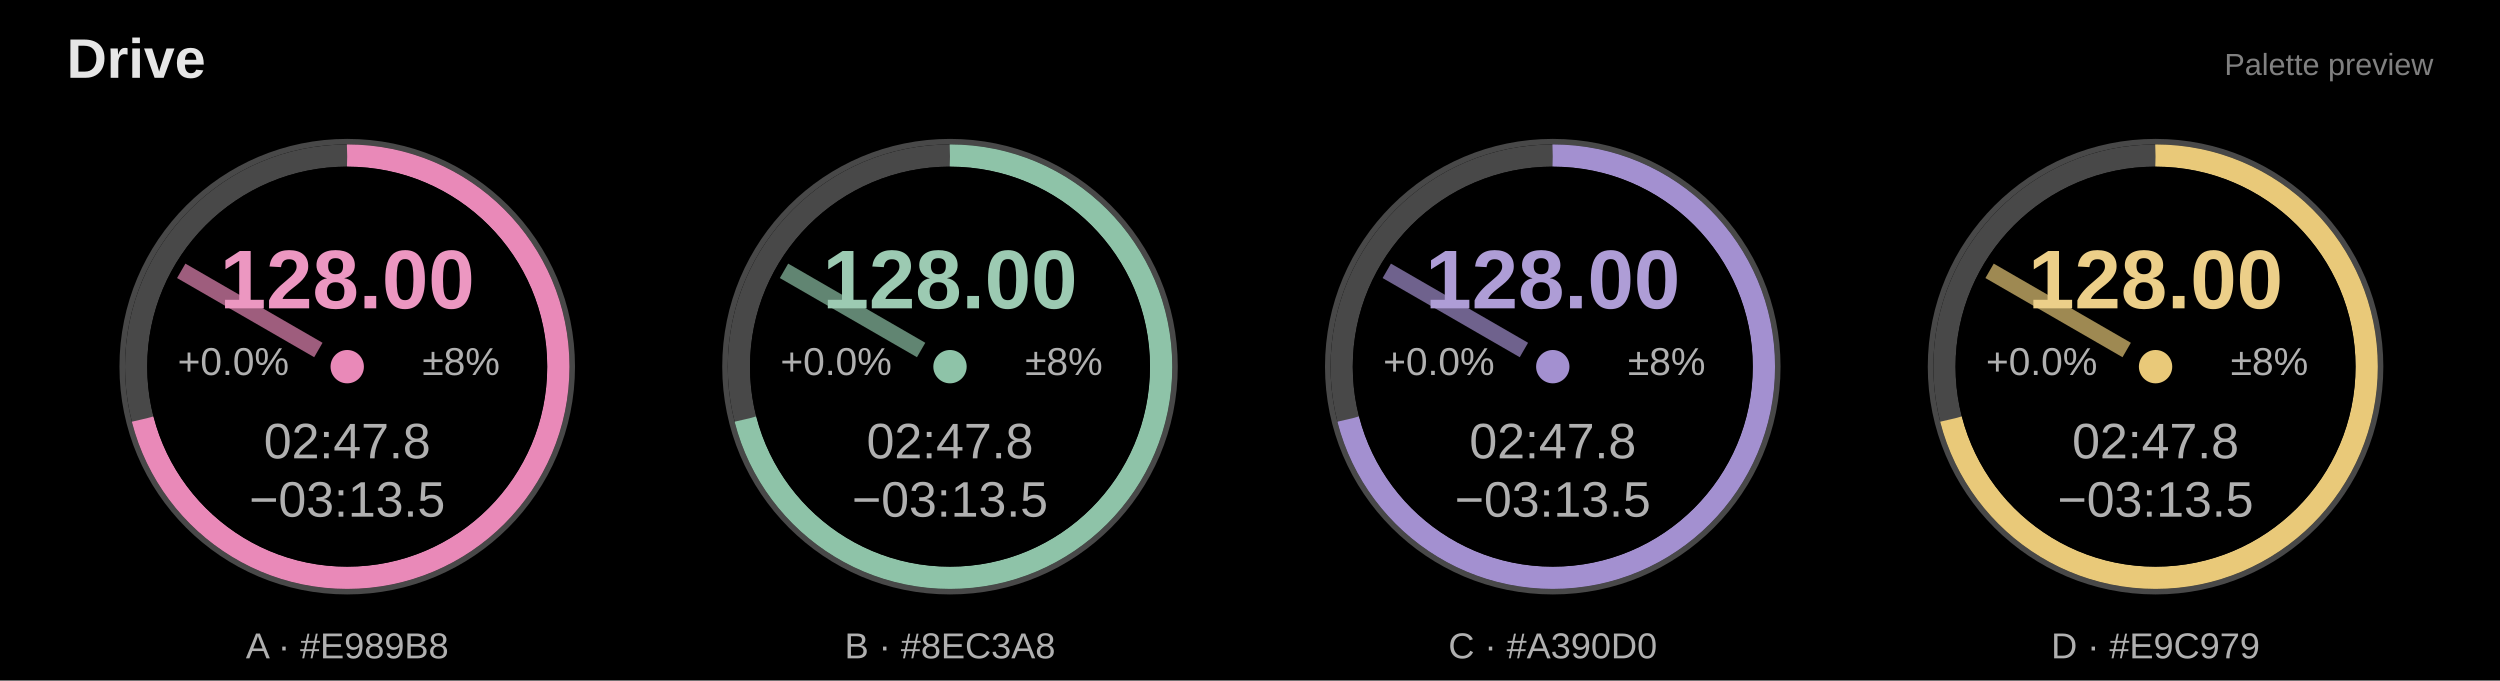
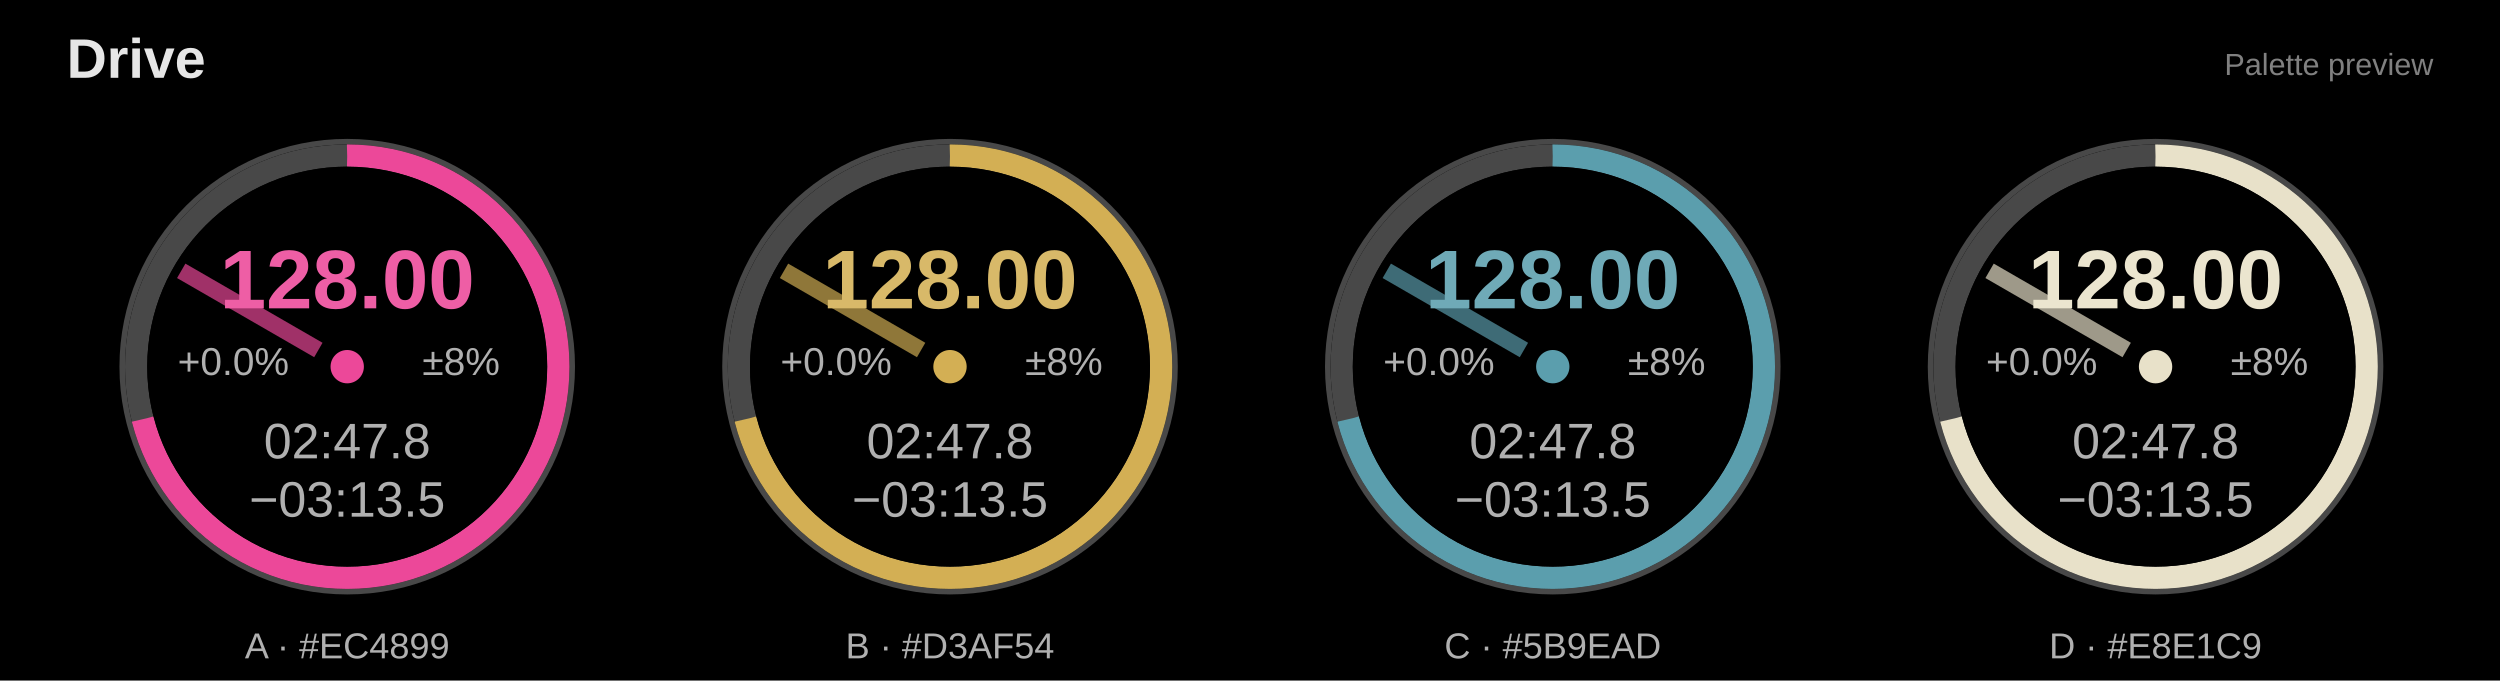
<svg xmlns="http://www.w3.org/2000/svg" width="900" height="245" viewBox="0 0 900 245" role="img" aria-labelledby="title desc">
  <style>text{font-family:Arial,Helvetica,sans-serif;font-variant-numeric:tabular-nums}</style>
  <rect width="900" height="245" fill="#000000" />
  <g transform="translate(0,0)">
    <text x="24" y="28" fill="#E6E6E6" font-size="20" text-anchor="start" font-weight="600">Drive</text>
    <text x="876" y="27" fill="#808080" font-size="11" text-anchor="end" font-weight="400">Palette preview</text>
    <g transform="translate(43,50)">
      <circle cx="82" cy="82" r="81" fill="#000000" stroke="#484848" stroke-width="2" />
      <circle cx="82" cy="82" r="76" fill="none" stroke="#484848" stroke-width="8" />
-       <circle cx="82" cy="82" r="76" fill="none" stroke="#E989B8" stroke-width="8" stroke-dasharray="339.041 138.481" transform="rotate(-90 82 82)" />
+       <circle cx="82" cy="82" r="76" fill="none" stroke="#EC4899" stroke-width="8" stroke-dasharray="339.041 138.481" transform="rotate(-90 82 82)" />
      <circle cx="82" cy="82" r="71.5" fill="#000000" stroke="#000000" />
-       <rect x="79" y="13" width="6" height="57" fill="#9E5D7D" transform="rotate(-60 82 82)" />
-       <circle cx="82" cy="82" r="6" fill="#E989B8" />
-       <text x="82" y="61" fill="#EC97C1" font-size="30" text-anchor="middle" font-weight="700">128.00</text>
+       <rect x="79" y="13" width="6" height="57" fill="#A03168" transform="rotate(-60 82 82)" />
+       <circle cx="82" cy="82" r="6" fill="#EC4899" />
+       <text x="82" y="61" fill="#EE5EA5" font-size="30" text-anchor="middle" font-weight="700">128.00</text>
      <text x="41" y="85" fill="#B0B0B0" font-size="14" text-anchor="middle" font-weight="400">+0.0%</text>
      <text x="123" y="85" fill="#B0B0B0" font-size="14" text-anchor="middle" font-weight="400">±8%</text>
      <text x="82" y="115" fill="#B0B0B0" font-size="18" text-anchor="middle" font-weight="400">02:47.8</text>
      <text x="82" y="136" fill="#B0B0B0" font-size="18" text-anchor="middle" font-weight="400">−03:13.5</text>
-       <text x="82" y="187" fill="#B0B0B0" font-size="13" text-anchor="middle" font-weight="400">A  ·  #E989B8</text>
+       <text x="82" y="187" fill="#B0B0B0" font-size="13" text-anchor="middle" font-weight="400">A  ·  #EC4899</text>
    </g>
    <g transform="translate(260,50)">
      <circle cx="82" cy="82" r="81" fill="#000000" stroke="#484848" stroke-width="2" />
      <circle cx="82" cy="82" r="76" fill="none" stroke="#484848" stroke-width="8" />
-       <circle cx="82" cy="82" r="76" fill="none" stroke="#8EC3A8" stroke-width="8" stroke-dasharray="339.041 138.481" transform="rotate(-90 82 82)" />
+       <circle cx="82" cy="82" r="76" fill="none" stroke="#D3AF54" stroke-width="8" stroke-dasharray="339.041 138.481" transform="rotate(-90 82 82)" />
      <circle cx="82" cy="82" r="71.5" fill="#000000" stroke="#000000" />
-       <rect x="79" y="13" width="6" height="57" fill="#618572" transform="rotate(-60 82 82)" />
-       <circle cx="82" cy="82" r="6" fill="#8EC3A8" />
-       <text x="82" y="61" fill="#9CCAB2" font-size="30" text-anchor="middle" font-weight="700">128.00</text>
+       <rect x="79" y="13" width="6" height="57" fill="#8F7739" transform="rotate(-60 82 82)" />
+       <circle cx="82" cy="82" r="6" fill="#D3AF54" />
+       <text x="82" y="61" fill="#D8B969" font-size="30" text-anchor="middle" font-weight="700">128.00</text>
      <text x="41" y="85" fill="#B0B0B0" font-size="14" text-anchor="middle" font-weight="400">+0.0%</text>
      <text x="123" y="85" fill="#B0B0B0" font-size="14" text-anchor="middle" font-weight="400">±8%</text>
      <text x="82" y="115" fill="#B0B0B0" font-size="18" text-anchor="middle" font-weight="400">02:47.8</text>
      <text x="82" y="136" fill="#B0B0B0" font-size="18" text-anchor="middle" font-weight="400">−03:13.5</text>
-       <text x="82" y="187" fill="#B0B0B0" font-size="13" text-anchor="middle" font-weight="400">B  ·  #8EC3A8</text>
+       <text x="82" y="187" fill="#B0B0B0" font-size="13" text-anchor="middle" font-weight="400">B  ·  #D3AF54</text>
    </g>
    <g transform="translate(477,50)">
      <circle cx="82" cy="82" r="81" fill="#000000" stroke="#484848" stroke-width="2" />
      <circle cx="82" cy="82" r="76" fill="none" stroke="#484848" stroke-width="8" />
-       <circle cx="82" cy="82" r="76" fill="none" stroke="#A390D0" stroke-width="8" stroke-dasharray="339.041 138.481" transform="rotate(-90 82 82)" />
+       <circle cx="82" cy="82" r="76" fill="none" stroke="#5B9EAD" stroke-width="8" stroke-dasharray="339.041 138.481" transform="rotate(-90 82 82)" />
      <circle cx="82" cy="82" r="71.5" fill="#000000" stroke="#000000" />
-       <rect x="79" y="13" width="6" height="57" fill="#6F628D" transform="rotate(-60 82 82)" />
-       <circle cx="82" cy="82" r="6" fill="#A390D0" />
-       <text x="82" y="61" fill="#AE9DD6" font-size="30" text-anchor="middle" font-weight="700">128.00</text>
+       <rect x="79" y="13" width="6" height="57" fill="#3E6B76" transform="rotate(-60 82 82)" />
+       <circle cx="82" cy="82" r="6" fill="#5B9EAD" />
+       <text x="82" y="61" fill="#6FAAB7" font-size="30" text-anchor="middle" font-weight="700">128.00</text>
      <text x="41" y="85" fill="#B0B0B0" font-size="14" text-anchor="middle" font-weight="400">+0.0%</text>
      <text x="123" y="85" fill="#B0B0B0" font-size="14" text-anchor="middle" font-weight="400">±8%</text>
      <text x="82" y="115" fill="#B0B0B0" font-size="18" text-anchor="middle" font-weight="400">02:47.8</text>
      <text x="82" y="136" fill="#B0B0B0" font-size="18" text-anchor="middle" font-weight="400">−03:13.5</text>
-       <text x="82" y="187" fill="#B0B0B0" font-size="13" text-anchor="middle" font-weight="400">C  ·  #A390D0</text>
+       <text x="82" y="187" fill="#B0B0B0" font-size="13" text-anchor="middle" font-weight="400">C  ·  #5B9EAD</text>
    </g>
    <g transform="translate(694,50)">
      <circle cx="82" cy="82" r="81" fill="#000000" stroke="#484848" stroke-width="2" />
      <circle cx="82" cy="82" r="76" fill="none" stroke="#484848" stroke-width="8" />
-       <circle cx="82" cy="82" r="76" fill="none" stroke="#E9C979" stroke-width="8" stroke-dasharray="339.041 138.481" transform="rotate(-90 82 82)" />
+       <circle cx="82" cy="82" r="76" fill="none" stroke="#E8E1C9" stroke-width="8" stroke-dasharray="339.041 138.481" transform="rotate(-90 82 82)" />
      <circle cx="82" cy="82" r="71.5" fill="#000000" stroke="#000000" />
-       <rect x="79" y="13" width="6" height="57" fill="#9E8952" transform="rotate(-60 82 82)" />
-       <circle cx="82" cy="82" r="6" fill="#E9C979" />
-       <text x="82" y="61" fill="#ECCF89" font-size="30" text-anchor="middle" font-weight="700">128.00</text>
+       <rect x="79" y="13" width="6" height="57" fill="#9E9989" transform="rotate(-60 82 82)" />
+       <circle cx="82" cy="82" r="6" fill="#E8E1C9" />
+       <text x="82" y="61" fill="#EBE5CF" font-size="30" text-anchor="middle" font-weight="700">128.00</text>
      <text x="41" y="85" fill="#B0B0B0" font-size="14" text-anchor="middle" font-weight="400">+0.0%</text>
      <text x="123" y="85" fill="#B0B0B0" font-size="14" text-anchor="middle" font-weight="400">±8%</text>
      <text x="82" y="115" fill="#B0B0B0" font-size="18" text-anchor="middle" font-weight="400">02:47.8</text>
      <text x="82" y="136" fill="#B0B0B0" font-size="18" text-anchor="middle" font-weight="400">−03:13.5</text>
-       <text x="82" y="187" fill="#B0B0B0" font-size="13" text-anchor="middle" font-weight="400">D  ·  #E9C979</text>
+       <text x="82" y="187" fill="#B0B0B0" font-size="13" text-anchor="middle" font-weight="400">D  ·  #E8E1C9</text>
    </g>
  </g>
</svg>
